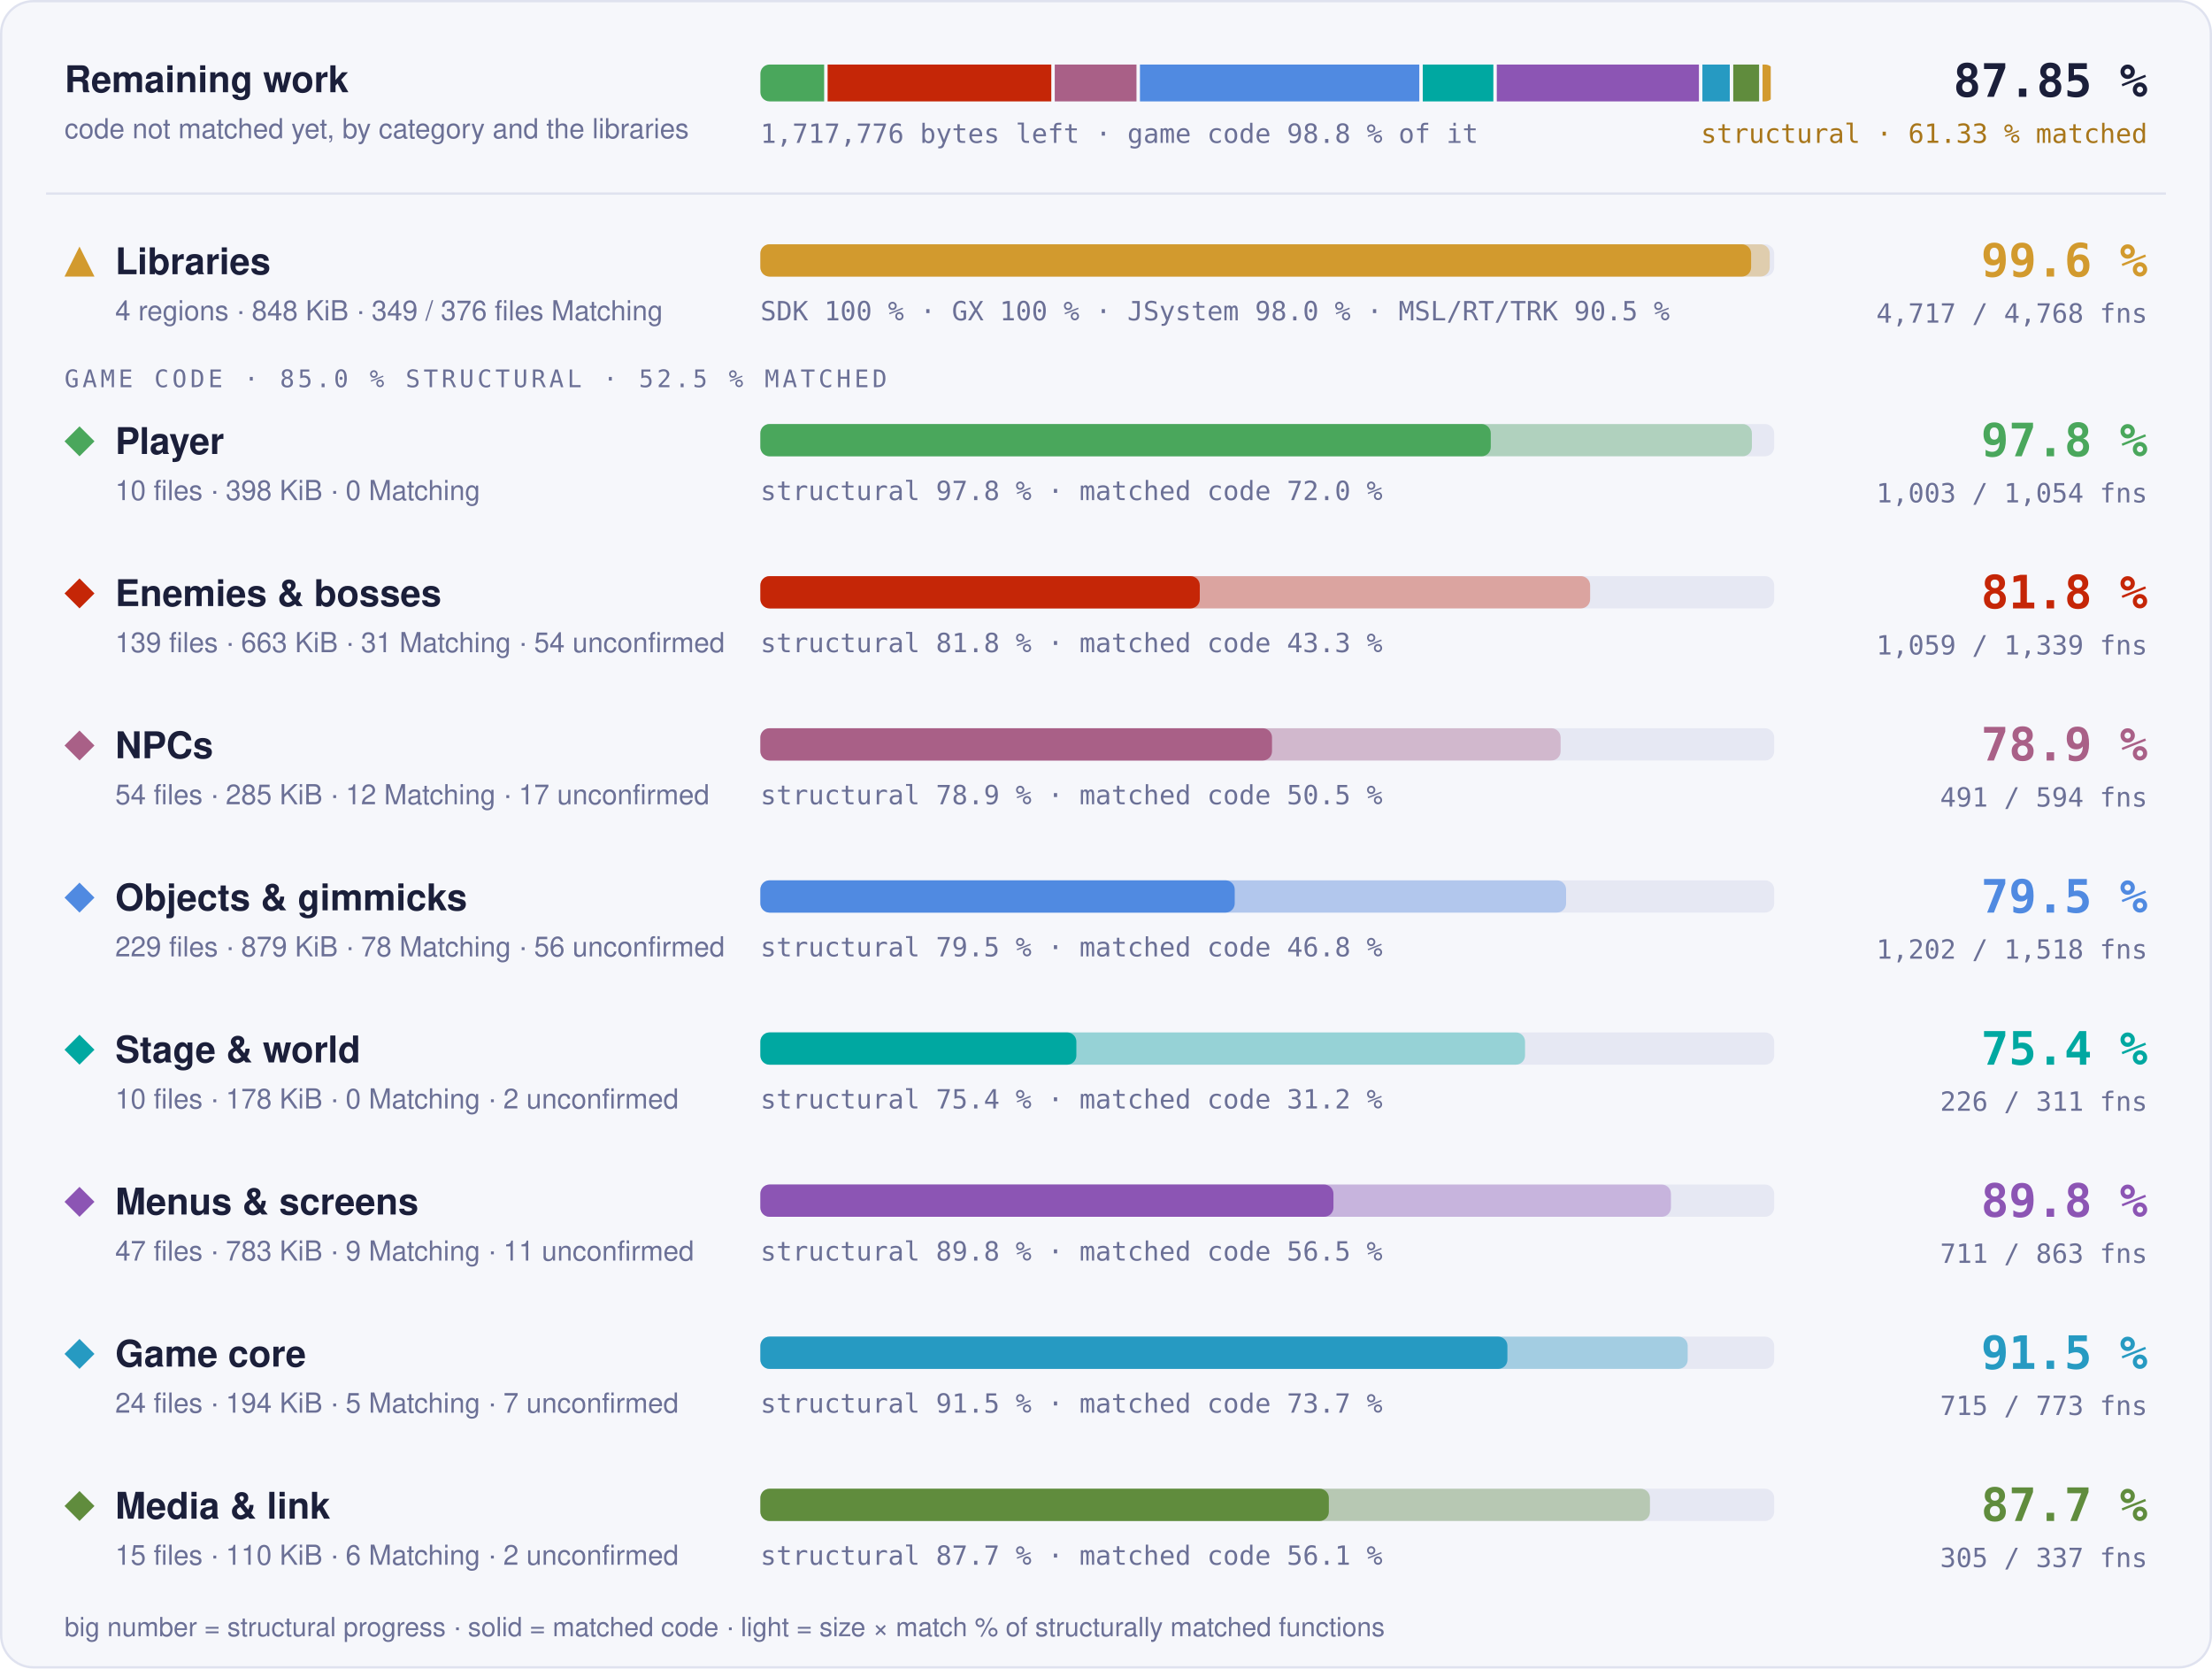
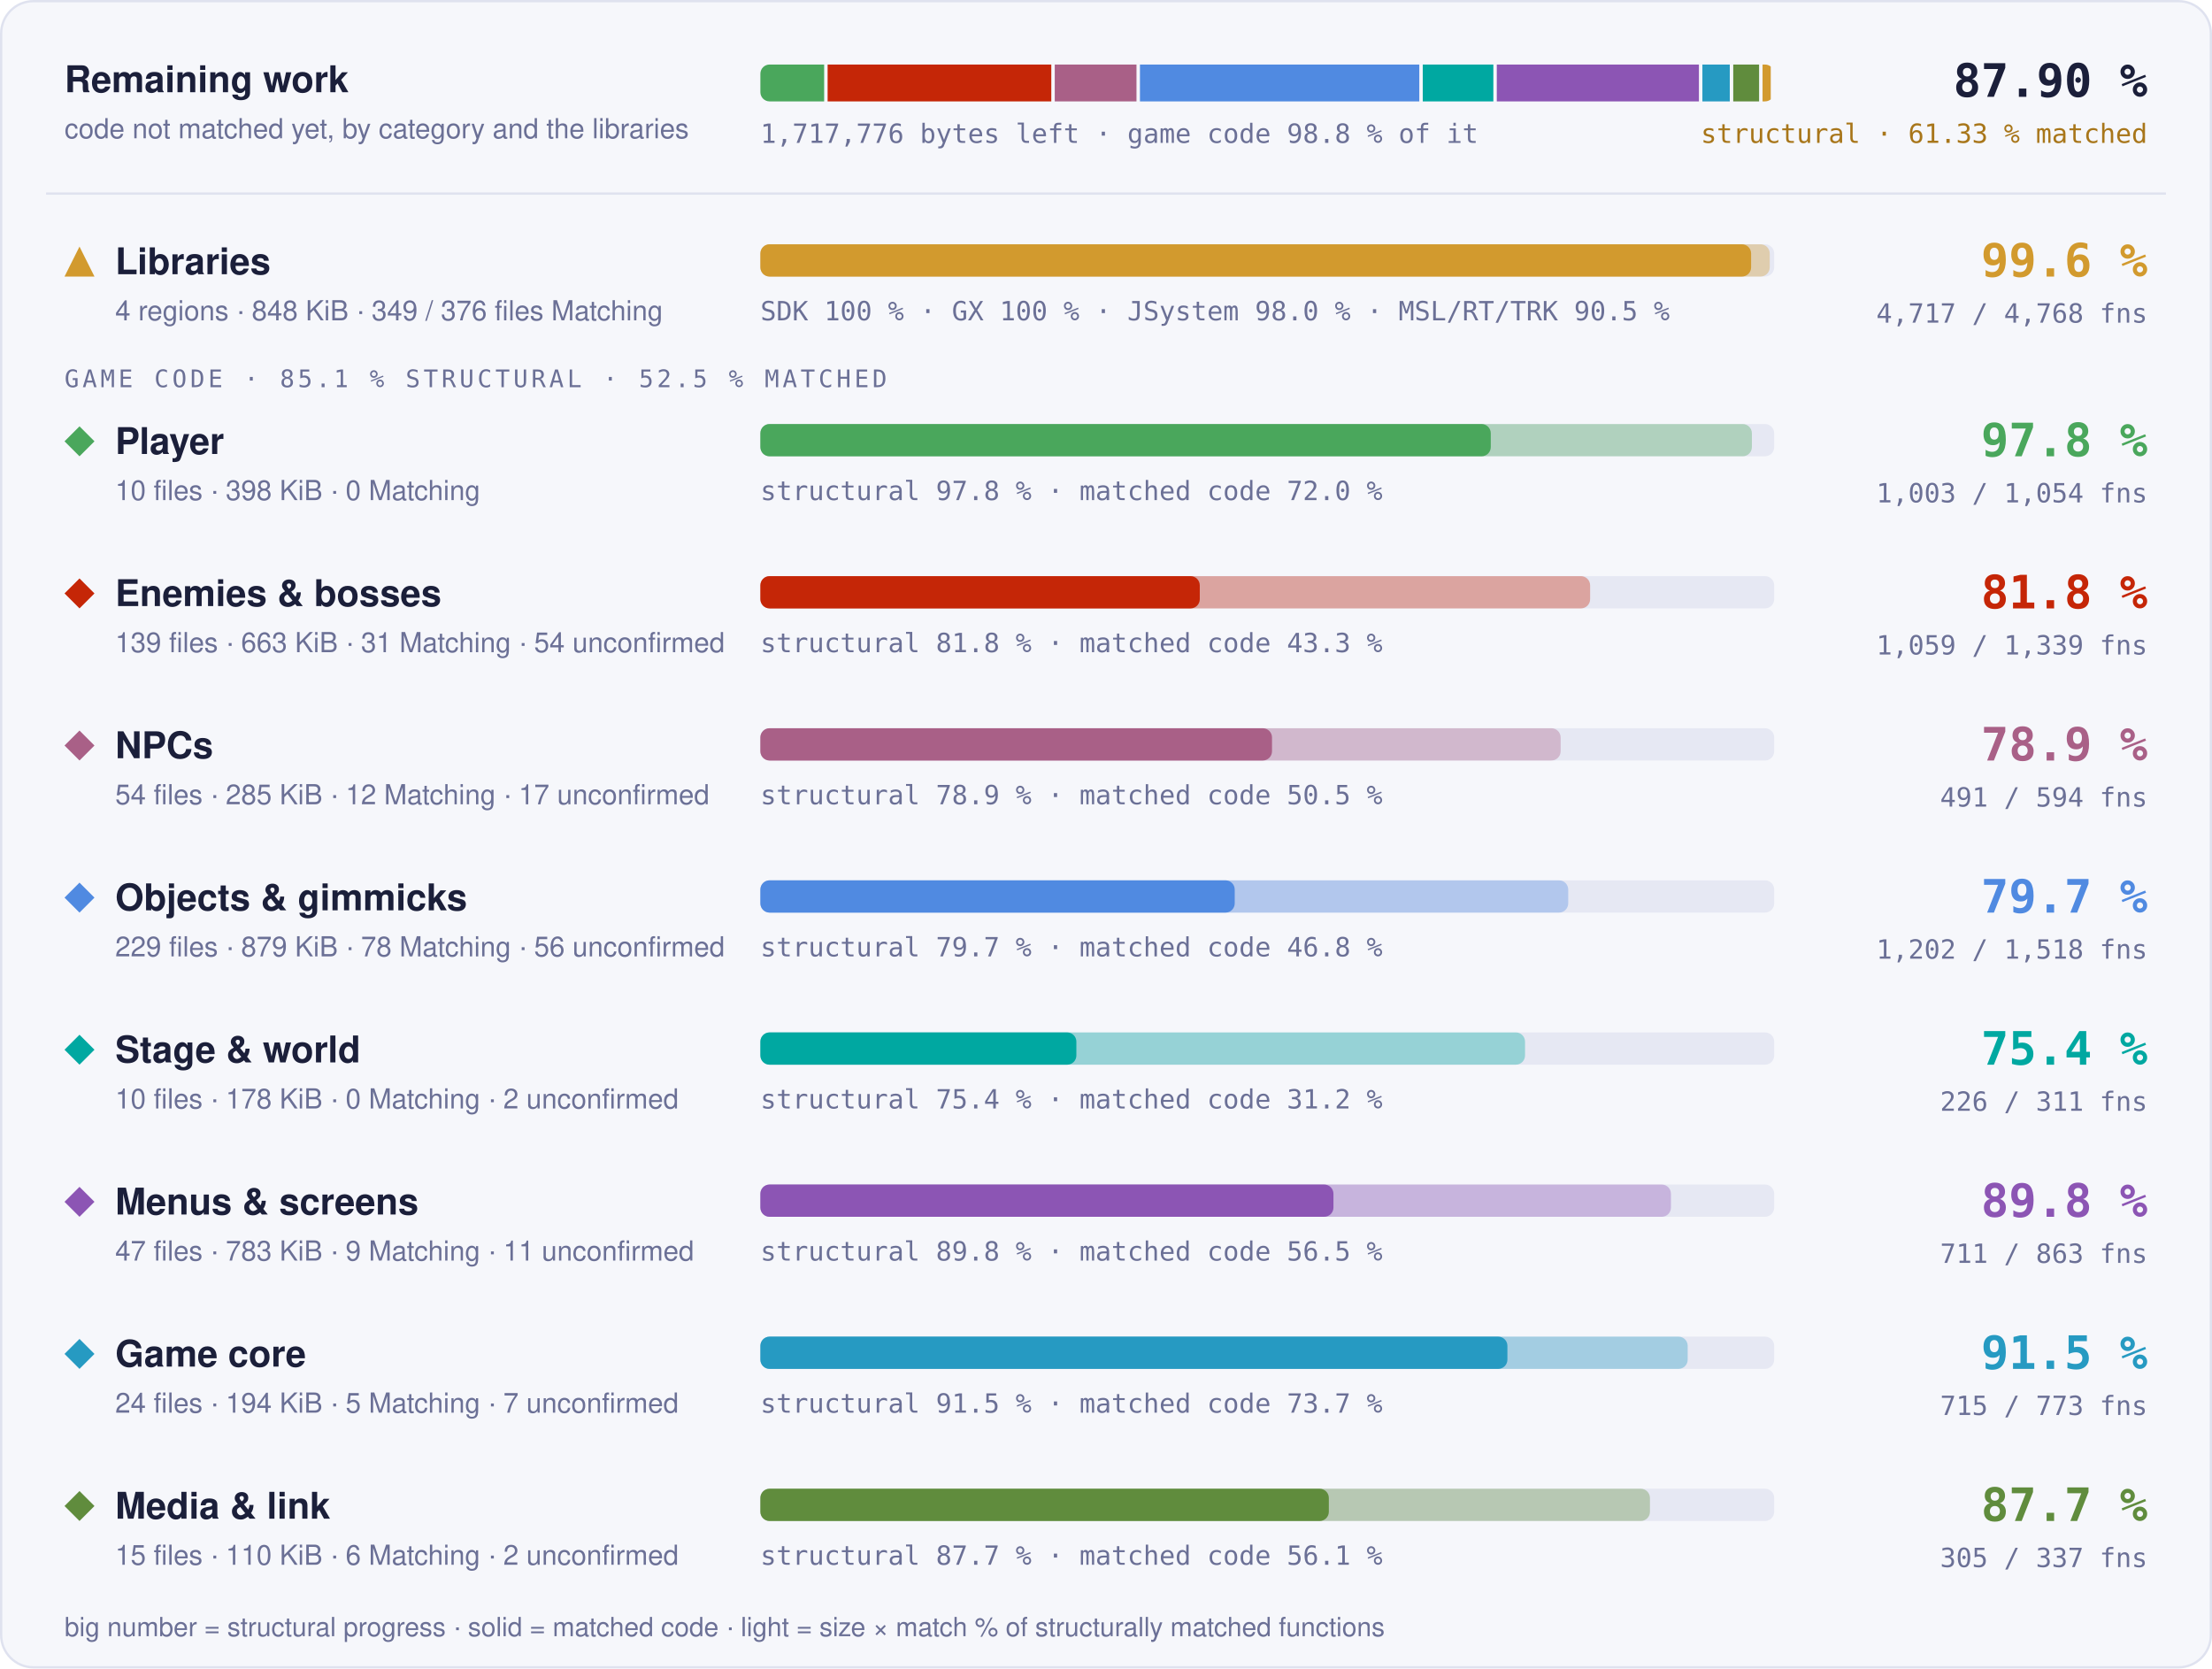
- <svg xmlns="http://www.w3.org/2000/svg" width="960" height="724" viewBox="0 0 960 724" role="img" aria-label="Progress overview: Libraries 99.6 % structural, 97.7 % matched code, 4717 of 4768 functions; Player 97.8 % structural, 72.0 % matched code, 1003 of 1054 functions; Enemies &amp; bosses 81.8 % structural, 43.3 % matched code, 1059 of 1339 functions; NPCs 78.9 % structural, 50.5 % matched code, 491 of 594 functions; Objects &amp; gimmicks 79.5 % structural, 46.8 % matched code, 1202 of 1518 functions; Stage &amp; world 75.4 % structural, 31.2 % matched code, 226 of 311 functions; Menus &amp; screens 89.8 % structural, 56.5 % matched code, 711 of 863 functions; Game core 91.5 % structural, 73.7 % matched code, 715 of 773 functions; Media &amp; link 87.7 % structural, 56.1 % matched code, 305 of 337 functions">
+ <svg xmlns="http://www.w3.org/2000/svg" width="960" height="724" viewBox="0 0 960 724" role="img" aria-label="Progress overview: Libraries 99.6 % structural, 97.7 % matched code, 4717 of 4768 functions; Player 97.8 % structural, 72.0 % matched code, 1003 of 1054 functions; Enemies &amp; bosses 81.8 % structural, 43.3 % matched code, 1059 of 1339 functions; NPCs 78.9 % structural, 50.5 % matched code, 491 of 594 functions; Objects &amp; gimmicks 79.7 % structural, 46.8 % matched code, 1202 of 1518 functions; Stage &amp; world 75.4 % structural, 31.2 % matched code, 226 of 311 functions; Menus &amp; screens 89.8 % structural, 56.5 % matched code, 711 of 863 functions; Game core 91.5 % structural, 73.7 % matched code, 715 of 773 functions; Media &amp; link 87.7 % structural, 56.1 % matched code, 305 of 337 functions">
  <style>text { font-family: -apple-system, BlinkMacSystemFont, 'Segoe UI', Helvetica, Arial, sans-serif; } .mono { font-family: ui-monospace, SFMono-Regular, 'SF Mono', Menlo, Consolas, monospace; } .grow { transform-box: fill-box; transform-origin: 0 50%; animation: grow 1.4s cubic-bezier(.2,.8,.2,1) both; } @keyframes grow { from { transform: scaleX(0); } } @media (prefers-reduced-motion: reduce) { * { animation: none !important; } }</style>
  <rect x="0.5" y="0.5" width="959" height="723" rx="14" fill="#f6f7fb" stroke="#dfe2ef" />
  <text x="28" y="40" font-size="16" font-weight="700" fill="#1b1f3a">Remaining work</text>
  <text x="28" y="60" font-size="12" fill="#6b7096">code not matched yet, by category and the libraries</text>
  <clipPath id="rw">
    <rect x="330" y="28" width="440" height="16" rx="4" />
  </clipPath>
  <g clip-path="url(#rw)">
    <rect class="grow" x="330.00" y="28" width="27.68" height="16" fill="#4aa75c" />
    <rect class="grow" x="359.18" y="28" width="97.08" height="16" fill="#c52607" />
    <rect class="grow" x="457.76" y="28" width="35.47" height="16" fill="#a96087" />
    <rect class="grow" x="494.73" y="28" width="121.24" height="16" fill="#508ae1" />
    <rect class="grow" x="617.47" y="28" width="30.64" height="16" fill="#00a8a1" />
    <rect class="grow" x="649.60" y="28" width="87.73" height="16" fill="#8c55b4" />
    <rect class="grow" x="738.83" y="28" width="11.89" height="16" fill="#269ac2" />
    <rect class="grow" x="752.22" y="28" width="11.22" height="16" fill="#608c3d" />
    <rect class="grow" x="764.94" y="28" width="3.56" height="16" fill="#d29a2e" />
  </g>
  <text x="330" y="62" class="mono" font-size="11.5" fill="#6b7096">1,717,776 bytes left · game code 98.8 % of it</text>
-   <text x="932" y="42" text-anchor="end" class="mono" font-size="20" font-weight="700" fill="#1b1f3a">87.85 %</text>
+   <text x="932" y="42" text-anchor="end" class="mono" font-size="20" font-weight="700" fill="#1b1f3a">87.90 %</text>
  <text x="932" y="62" text-anchor="end" class="mono" font-size="11.5" fill="#a8761a">structural · 61.33 % matched</text>
  <line x1="20" x2="940" y1="84" y2="84" stroke="#dfe2ef" />
  <g fill="#d29a2e">
    <path d="M34.5 107L41 120L28 120Z" />
  </g>
  <text x="50" y="119" font-size="16" font-weight="700" fill="#1b1f3a">Libraries</text>
  <text x="50" y="139" font-size="12" fill="#6b7096">4 regions · 848 KiB · 349 / 376 files Matching</text>
  <rect x="330" y="106" width="440" height="14" rx="4" fill="#e6e8f3" />
  <rect class="grow" style="animation-delay:0.0s" x="330" y="106" width="438.06" height="14" rx="4" fill="#d29a2e" fill-opacity="0.35" />
  <rect class="grow" style="animation-delay:0.0s" x="330" y="106" width="429.98" height="14" rx="4" fill="#d29a2e" />
  <text x="330" y="139" class="mono" font-size="11.5" fill="#6b7096">SDK 100 % · GX 100 % · JSystem 98.0 % · MSL/RT/TRK 90.5 %</text>
  <text x="932" y="120" text-anchor="end" class="mono" font-size="20" font-weight="700" fill="#d29a2e">99.6 %</text>
  <text x="932" y="140" text-anchor="end" class="mono" font-size="11.5" fill="#6b7096">4,717 / 4,768 fns</text>
-   <text x="28" y="168" class="mono" font-size="10.5" letter-spacing="0.14em" fill="#6b7096">GAME CODE · 85.0 % STRUCTURAL · 52.5 % MATCHED</text>
+   <text x="28" y="168" class="mono" font-size="10.5" letter-spacing="0.14em" fill="#6b7096">GAME CODE · 85.1 % STRUCTURAL · 52.5 % MATCHED</text>
  <g fill="#4aa75c">
    <path d="M34.5 185L41 191.5L34.5 198L28 191.5Z" />
  </g>
  <text x="50" y="197" font-size="16" font-weight="700" fill="#1b1f3a">Player</text>
  <text x="50" y="217" font-size="12" fill="#6b7096">10 files · 398 KiB · 0 Matching</text>
  <rect x="330" y="184" width="440" height="14" rx="4" fill="#e6e8f3" />
  <rect class="grow" style="animation-delay:0.1s" x="330" y="184" width="430.31" height="14" rx="4" fill="#4aa75c" fill-opacity="0.35" />
  <rect class="grow" style="animation-delay:0.1s" x="330" y="184" width="316.99" height="14" rx="4" fill="#4aa75c" />
  <text x="330" y="217" class="mono" font-size="11.5" fill="#6b7096">structural 97.8 % · matched code 72.0 %</text>
  <text x="932" y="198" text-anchor="end" class="mono" font-size="20" font-weight="700" fill="#4aa75c">97.8 %</text>
  <text x="932" y="218" text-anchor="end" class="mono" font-size="11.5" fill="#6b7096">1,003 / 1,054 fns</text>
  <g fill="#c52607">
    <path d="M34.5 251L41 257.5L34.5 264L28 257.5Z" />
  </g>
  <text x="50" y="263" font-size="16" font-weight="700" fill="#1b1f3a">Enemies &amp; bosses</text>
  <text x="50" y="283" font-size="12" fill="#6b7096">139 files · 663 KiB · 31 Matching · 54 unconfirmed</text>
  <rect x="330" y="250" width="440" height="14" rx="4" fill="#e6e8f3" />
  <rect class="grow" style="animation-delay:0.2s" x="330" y="250" width="360.11" height="14" rx="4" fill="#c52607" fill-opacity="0.35" />
  <rect class="grow" style="animation-delay:0.2s" x="330" y="250" width="190.70" height="14" rx="4" fill="#c52607" />
  <text x="330" y="283" class="mono" font-size="11.5" fill="#6b7096">structural 81.8 % · matched code 43.3 %</text>
  <text x="932" y="264" text-anchor="end" class="mono" font-size="20" font-weight="700" fill="#c52607">81.8 %</text>
  <text x="932" y="284" text-anchor="end" class="mono" font-size="11.5" fill="#6b7096">1,059 / 1,339 fns</text>
  <g fill="#a96087">
    <path d="M34.5 317L41 323.5L34.5 330L28 323.5Z" />
  </g>
  <text x="50" y="329" font-size="16" font-weight="700" fill="#1b1f3a">NPCs</text>
  <text x="50" y="349" font-size="12" fill="#6b7096">54 files · 285 KiB · 12 Matching · 17 unconfirmed</text>
  <rect x="330" y="316" width="440" height="14" rx="4" fill="#e6e8f3" />
-   <rect class="grow" style="animation-delay:0.3s" x="330" y="316" width="347.30" height="14" rx="4" fill="#a96087" fill-opacity="0.35" />
+   <rect class="grow" style="animation-delay:0.3s" x="330" y="316" width="347.31" height="14" rx="4" fill="#a96087" fill-opacity="0.35" />
  <rect class="grow" style="animation-delay:0.3s" x="330" y="316" width="222.05" height="14" rx="4" fill="#a96087" />
  <text x="330" y="349" class="mono" font-size="11.5" fill="#6b7096">structural 78.9 % · matched code 50.5 %</text>
  <text x="932" y="330" text-anchor="end" class="mono" font-size="20" font-weight="700" fill="#a96087">78.9 %</text>
  <text x="932" y="350" text-anchor="end" class="mono" font-size="11.5" fill="#6b7096">491 / 594 fns</text>
  <g fill="#508ae1">
    <path d="M34.5 383L41 389.5L34.5 396L28 389.5Z" />
  </g>
  <text x="50" y="395" font-size="16" font-weight="700" fill="#1b1f3a">Objects &amp; gimmicks</text>
  <text x="50" y="415" font-size="12" fill="#6b7096">229 files · 879 KiB · 78 Matching · 56 unconfirmed</text>
  <rect x="330" y="382" width="440" height="14" rx="4" fill="#e6e8f3" />
-   <rect class="grow" style="animation-delay:0.4s" x="330" y="382" width="349.68" height="14" rx="4" fill="#508ae1" fill-opacity="0.35" />
+   <rect class="grow" style="animation-delay:0.4s" x="330" y="382" width="350.60" height="14" rx="4" fill="#508ae1" fill-opacity="0.35" />
  <rect class="grow" style="animation-delay:0.4s" x="330" y="382" width="205.86" height="14" rx="4" fill="#508ae1" />
-   <text x="330" y="415" class="mono" font-size="11.5" fill="#6b7096">structural 79.5 % · matched code 46.8 %</text>
-   <text x="932" y="396" text-anchor="end" class="mono" font-size="20" font-weight="700" fill="#508ae1">79.5 %</text>
+   <text x="330" y="415" class="mono" font-size="11.5" fill="#6b7096">structural 79.7 % · matched code 46.8 %</text>
+   <text x="932" y="396" text-anchor="end" class="mono" font-size="20" font-weight="700" fill="#508ae1">79.7 %</text>
  <text x="932" y="416" text-anchor="end" class="mono" font-size="11.5" fill="#6b7096">1,202 / 1,518 fns</text>
  <g fill="#00a8a1">
    <path d="M34.5 449L41 455.5L34.5 462L28 455.5Z" />
  </g>
  <text x="50" y="461" font-size="16" font-weight="700" fill="#1b1f3a">Stage &amp; world</text>
  <text x="50" y="481" font-size="12" fill="#6b7096">10 files · 178 KiB · 0 Matching · 2 unconfirmed</text>
  <rect x="330" y="448" width="440" height="14" rx="4" fill="#e6e8f3" />
  <rect class="grow" style="animation-delay:0.5s" x="330" y="448" width="331.86" height="14" rx="4" fill="#00a8a1" fill-opacity="0.35" />
  <rect class="grow" style="animation-delay:0.5s" x="330" y="448" width="137.14" height="14" rx="4" fill="#00a8a1" />
  <text x="330" y="481" class="mono" font-size="11.5" fill="#6b7096">structural 75.4 % · matched code 31.2 %</text>
  <text x="932" y="462" text-anchor="end" class="mono" font-size="20" font-weight="700" fill="#00a8a1">75.4 %</text>
  <text x="932" y="482" text-anchor="end" class="mono" font-size="11.5" fill="#6b7096">226 / 311 fns</text>
  <g fill="#8c55b4">
    <path d="M34.5 515L41 521.5L34.5 528L28 521.5Z" />
  </g>
  <text x="50" y="527" font-size="16" font-weight="700" fill="#1b1f3a">Menus &amp; screens</text>
  <text x="50" y="547" font-size="12" fill="#6b7096">47 files · 783 KiB · 9 Matching · 11 unconfirmed</text>
  <rect x="330" y="514" width="440" height="14" rx="4" fill="#e6e8f3" />
  <rect class="grow" style="animation-delay:0.6s" x="330" y="514" width="395.18" height="14" rx="4" fill="#8c55b4" fill-opacity="0.35" />
  <rect class="grow" style="animation-delay:0.6s" x="330" y="514" width="248.71" height="14" rx="4" fill="#8c55b4" />
  <text x="330" y="547" class="mono" font-size="11.5" fill="#6b7096">structural 89.8 % · matched code 56.5 %</text>
  <text x="932" y="528" text-anchor="end" class="mono" font-size="20" font-weight="700" fill="#8c55b4">89.8 %</text>
  <text x="932" y="548" text-anchor="end" class="mono" font-size="11.5" fill="#6b7096">711 / 863 fns</text>
  <g fill="#269ac2">
    <path d="M34.5 581L41 587.5L34.5 594L28 587.5Z" />
  </g>
  <text x="50" y="593" font-size="16" font-weight="700" fill="#1b1f3a">Game core</text>
  <text x="50" y="613" font-size="12" fill="#6b7096">24 files · 194 KiB · 5 Matching · 7 unconfirmed</text>
  <rect x="330" y="580" width="440" height="14" rx="4" fill="#e6e8f3" />
  <rect class="grow" style="animation-delay:0.7s" x="330" y="580" width="402.45" height="14" rx="4" fill="#269ac2" fill-opacity="0.35" />
  <rect class="grow" style="animation-delay:0.7s" x="330" y="580" width="324.21" height="14" rx="4" fill="#269ac2" />
  <text x="330" y="613" class="mono" font-size="11.5" fill="#6b7096">structural 91.5 % · matched code 73.7 %</text>
  <text x="932" y="594" text-anchor="end" class="mono" font-size="20" font-weight="700" fill="#269ac2">91.5 %</text>
  <text x="932" y="614" text-anchor="end" class="mono" font-size="11.5" fill="#6b7096">715 / 773 fns</text>
  <g fill="#608c3d">
    <path d="M34.5 647L41 653.5L34.5 660L28 653.5Z" />
  </g>
  <text x="50" y="659" font-size="16" font-weight="700" fill="#1b1f3a">Media &amp; link</text>
  <text x="50" y="679" font-size="12" fill="#6b7096">15 files · 110 KiB · 6 Matching · 2 unconfirmed</text>
  <rect x="330" y="646" width="440" height="14" rx="4" fill="#e6e8f3" />
  <rect class="grow" style="animation-delay:0.8s" x="330" y="646" width="386.07" height="14" rx="4" fill="#608c3d" fill-opacity="0.35" />
  <rect class="grow" style="animation-delay:0.8s" x="330" y="646" width="246.71" height="14" rx="4" fill="#608c3d" />
  <text x="330" y="679" class="mono" font-size="11.5" fill="#6b7096">structural 87.7 % · matched code 56.1 %</text>
  <text x="932" y="660" text-anchor="end" class="mono" font-size="20" font-weight="700" fill="#608c3d">87.7 %</text>
  <text x="932" y="680" text-anchor="end" class="mono" font-size="11.5" fill="#6b7096">305 / 337 fns</text>
  <text x="28" y="710" font-size="11.5" fill="#6b7096">big number = structural progress · solid = matched code · light = size × match % of structurally matched functions</text>
</svg>
